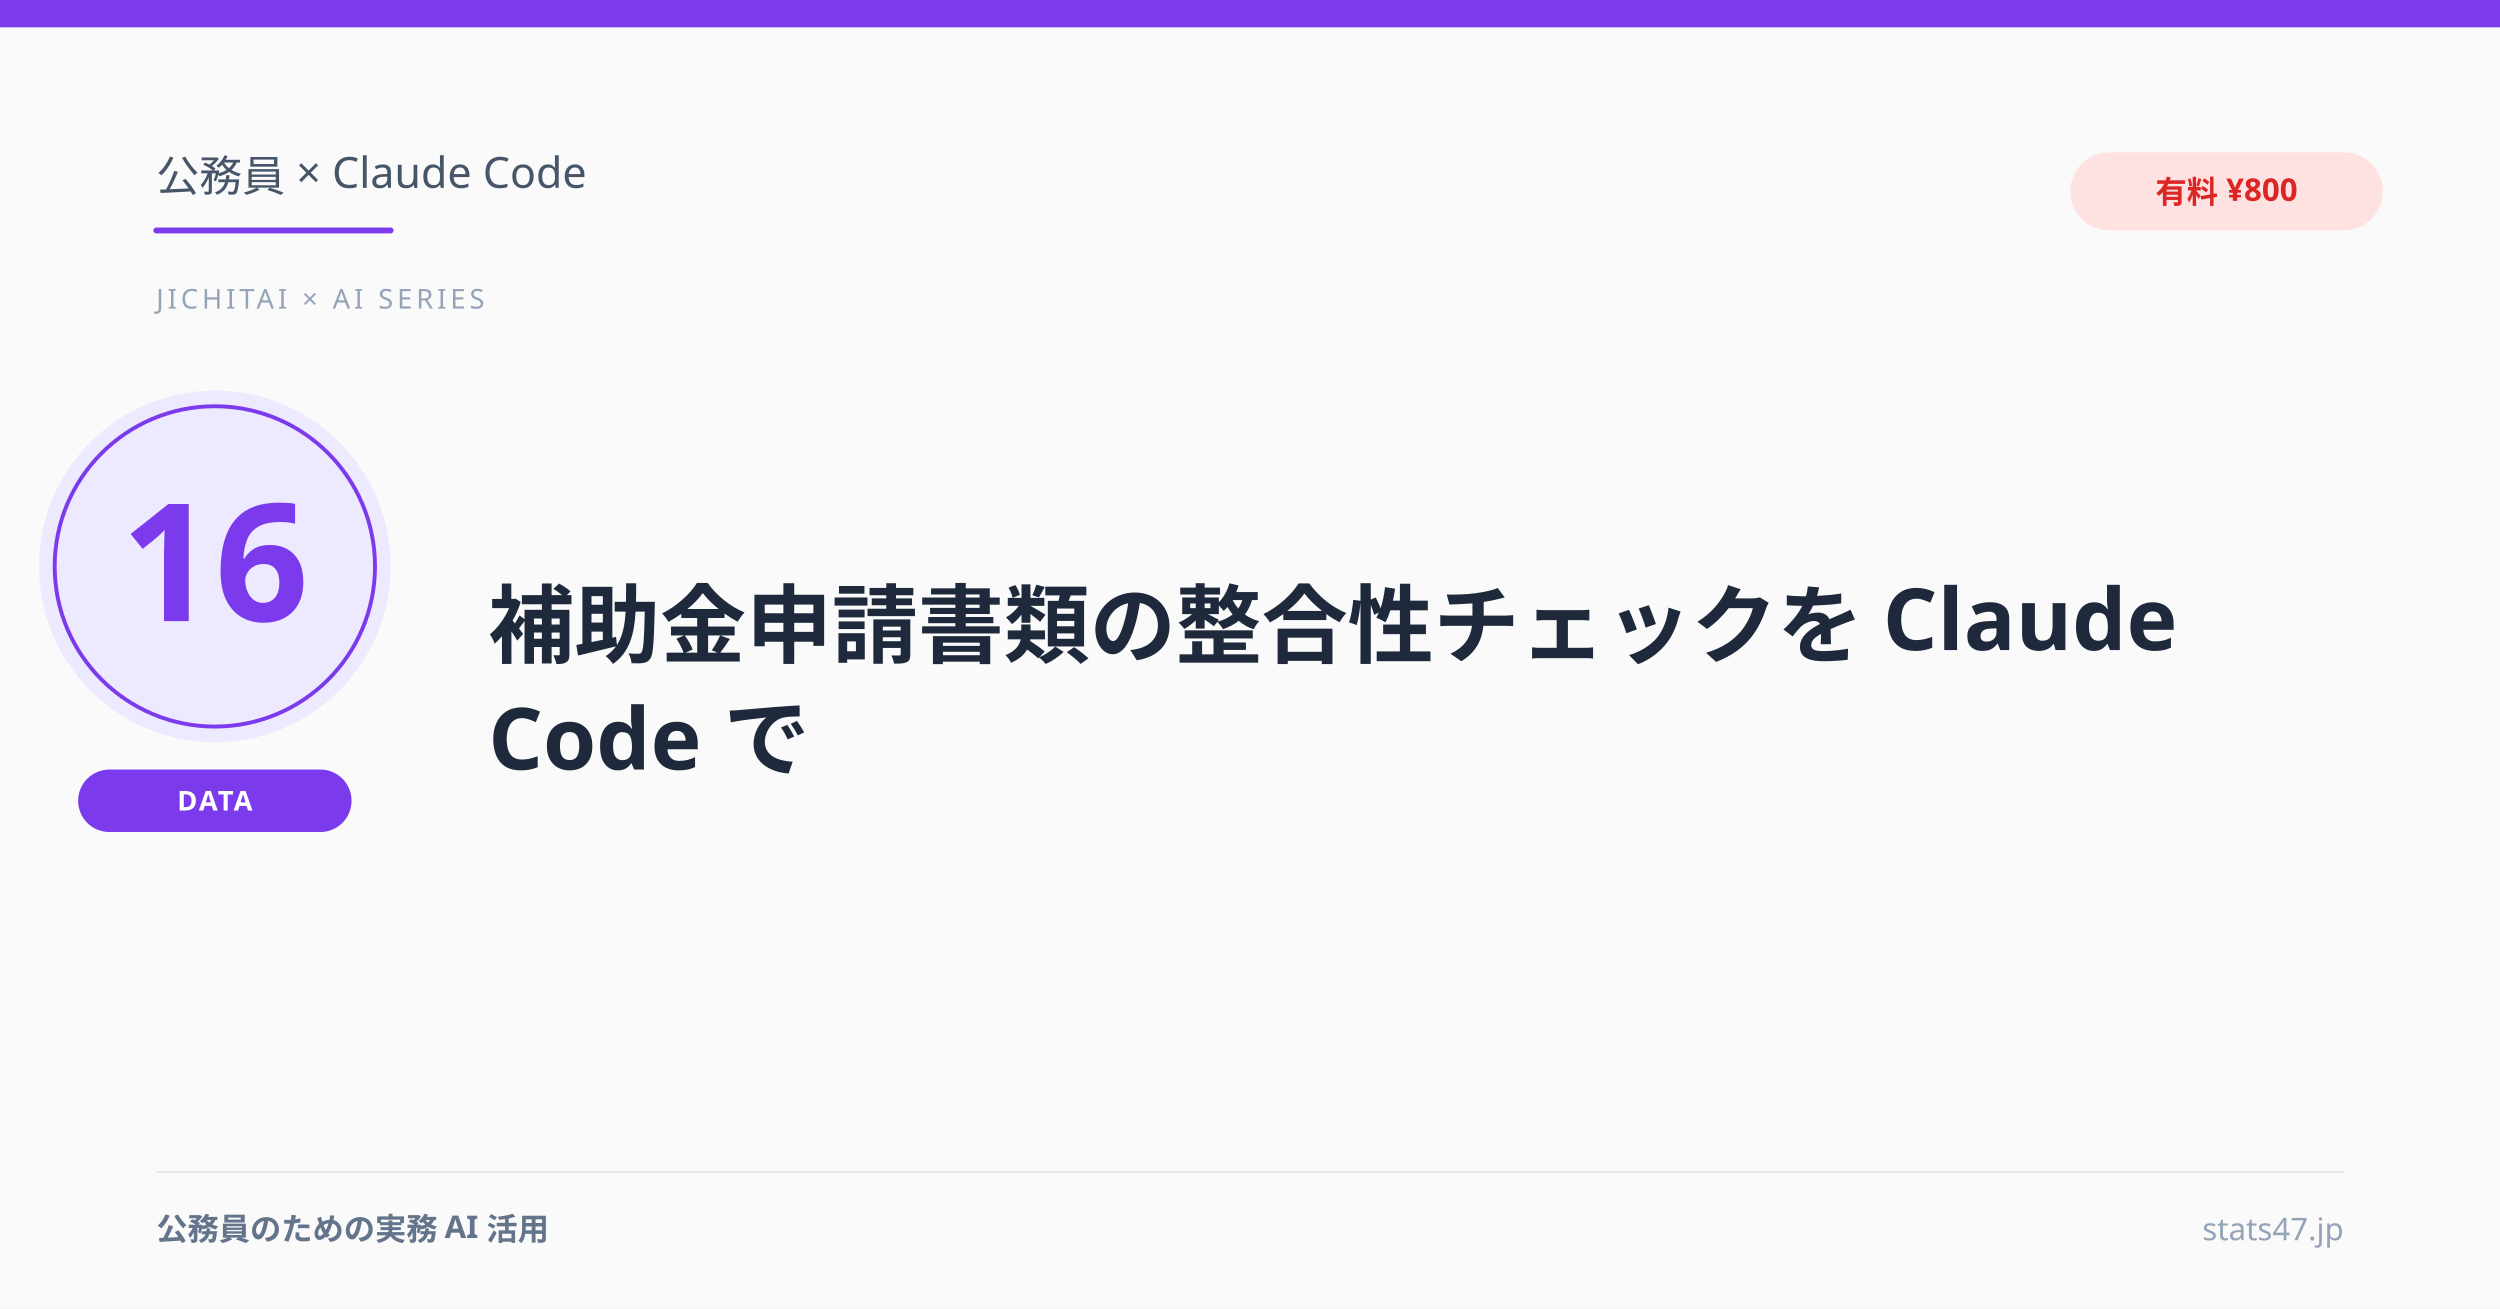
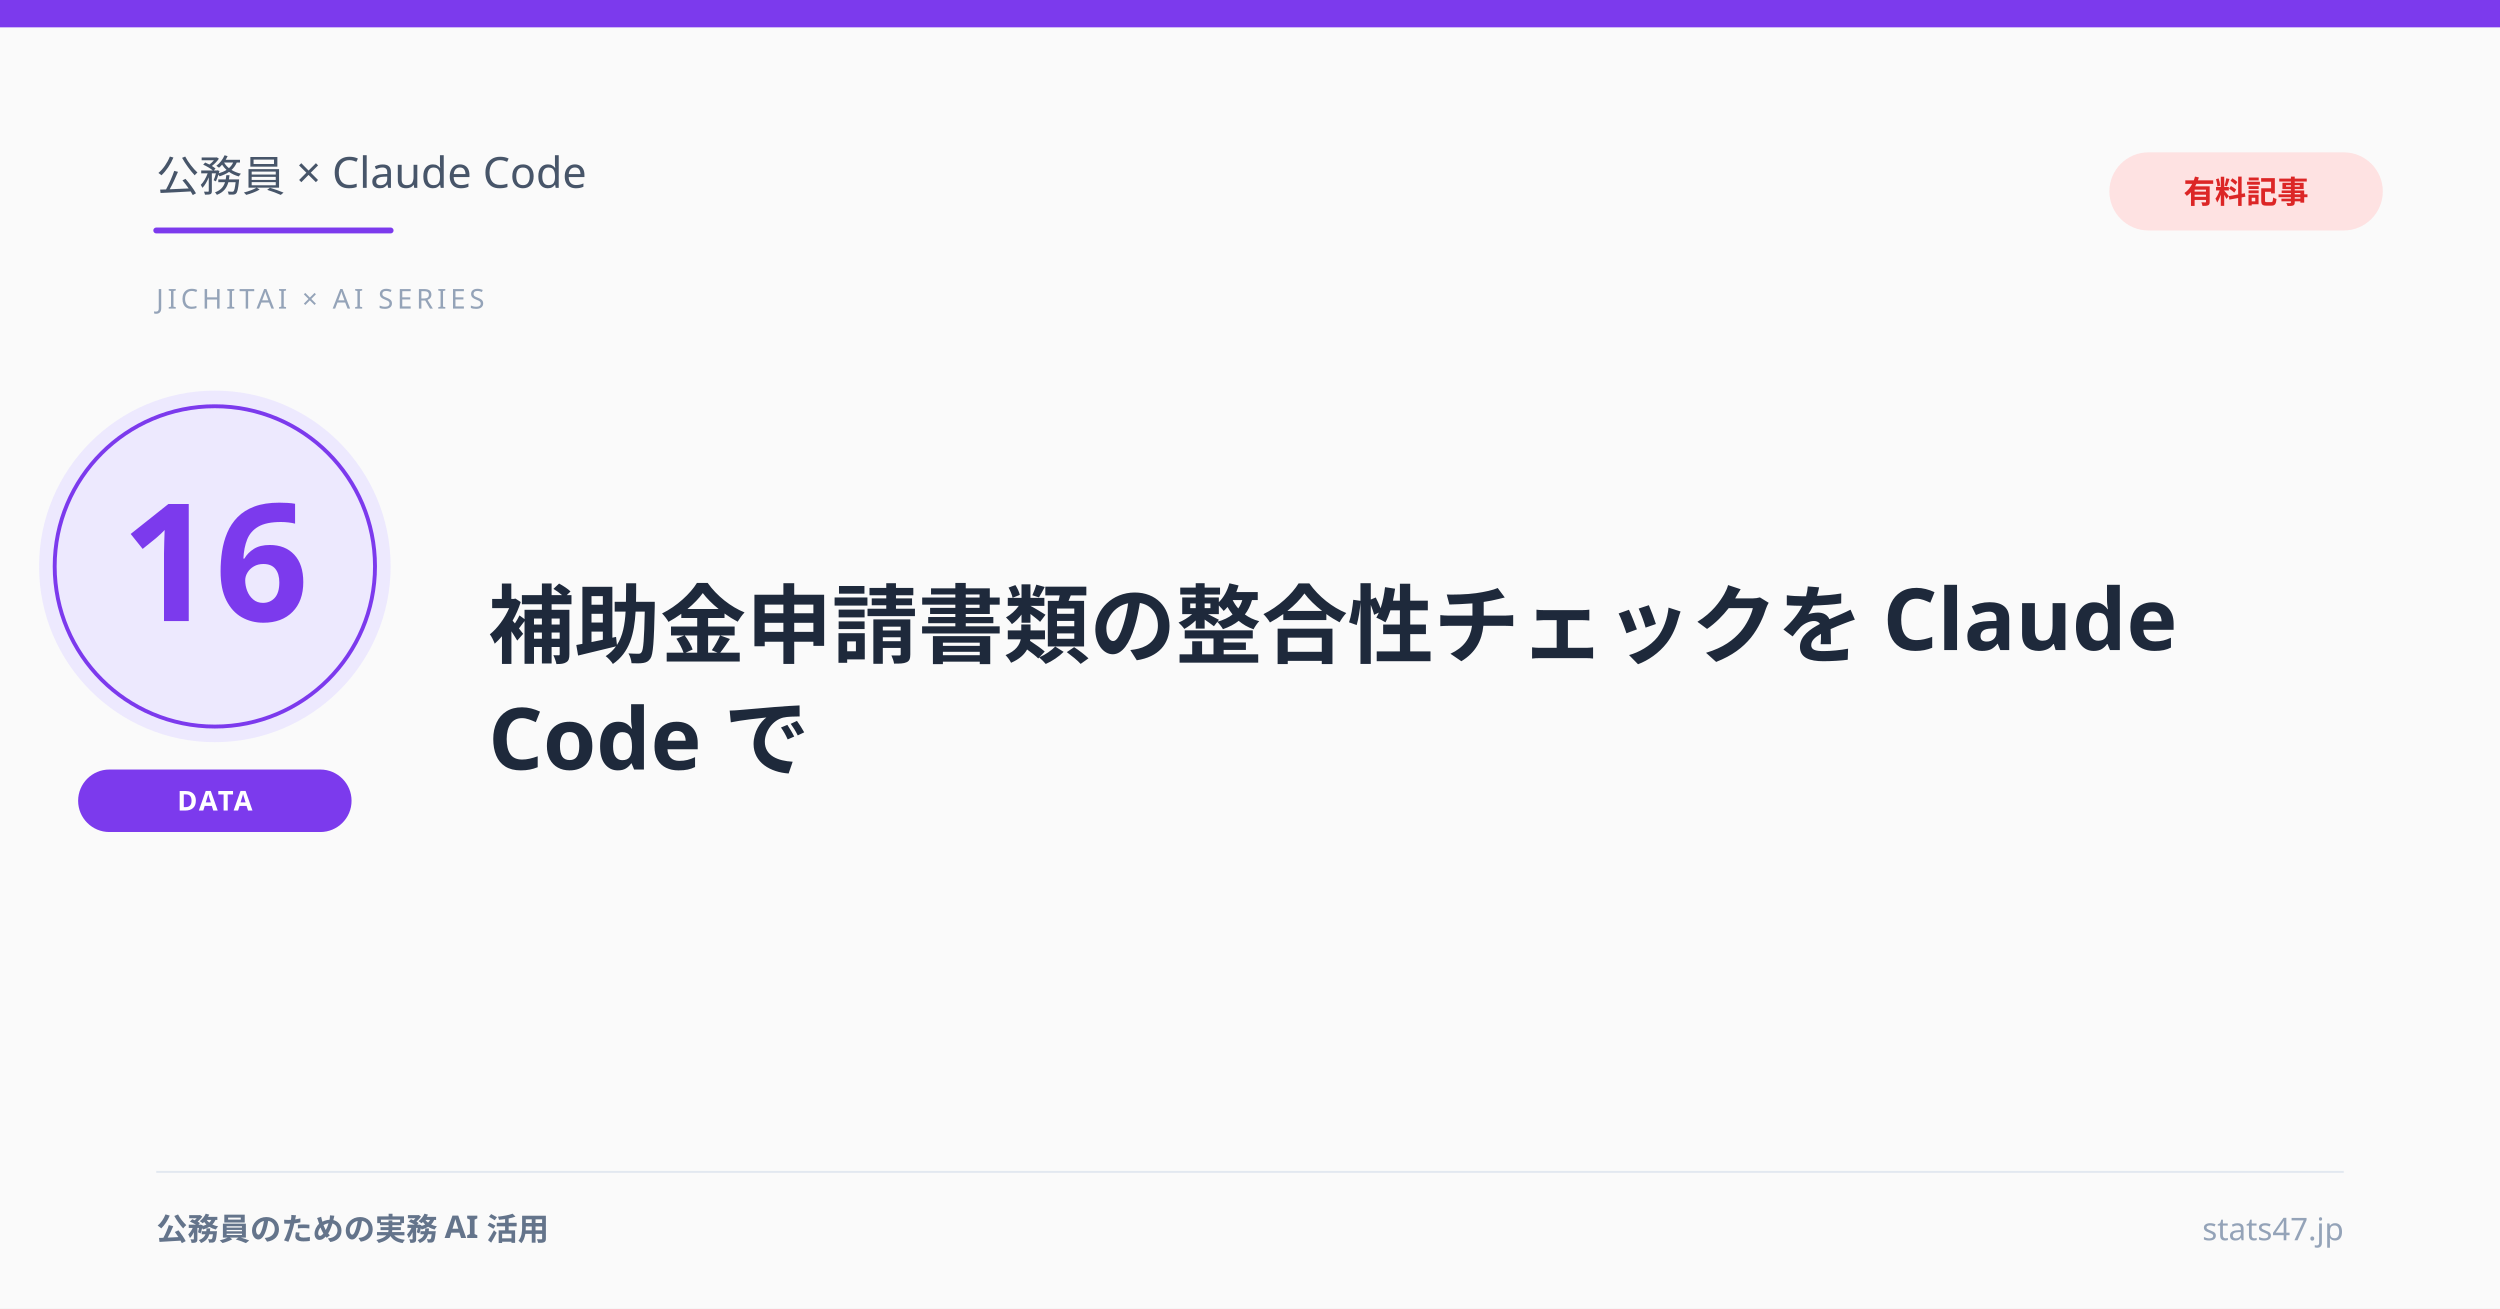
<svg xmlns="http://www.w3.org/2000/svg" viewBox="0 0 1280 670" width="1280" height="670">
  <style>
  text { font-family: 'Hiragino Kaku Gothic ProN', 'Yu Gothic', 'Noto Sans JP', sans-serif; }
</style>
  <rect width="1280" height="670" fill="#fafafa" />
  <rect x="0" y="0" width="1280" height="14" fill="#7c3aed" />
  <text x="80" y="98" font-size="22" font-weight="500" fill="#475569">公務員 × Claude Code</text>
  <line x1="80" y1="118" x2="200" y2="118" stroke="#7c3aed" stroke-width="3" stroke-linecap="round" />
  <text x="80" y="158" font-size="14" font-weight="500" fill="#94a3b8" letter-spacing="2">JICHITAI × AI SERIES</text>
  <circle cx="110" cy="290" r="90" fill="#ede9fe" />
  <circle cx="110" cy="290" r="82" fill="none" stroke="#7c3aed" stroke-width="2" />
  <text x="110" y="318" text-anchor="middle" font-size="84" font-weight="900" fill="#7c3aed">16</text>
  <rect x="40" y="394" width="140" height="32" rx="16" fill="#7c3aed" />
  <text x="110" y="415" text-anchor="middle" font-size="14" font-weight="700" fill="#ffffff" letter-spacing="1">DATA</text>
  <text x="250" y="336" font-size="44" font-weight="bold" fill="#1e293b">補助金申請書類の整合性チェックを Claude</text>
  <text x="250" y="394" font-size="44" font-weight="bold" fill="#1e293b">Code で</text>
-   <rect x="1060" y="78" width="160" height="40" rx="20" fill="#fee2e2" />
-   <text x="1140" y="104" text-anchor="middle" font-size="16" font-weight="700" fill="#dc2626">有料 ¥800</text>
+   <rect x="1080" y="78" width="140" height="40" rx="20" fill="#fee2e2" />
+   <text x="1150" y="104" text-anchor="middle" font-size="16" font-weight="700" fill="#dc2626">有料記事</text>
  <line x1="80" y1="600" x2="1200" y2="600" stroke="#e2e8f0" stroke-width="1" />
  <text x="80" y="635" font-size="16" font-weight="600" fill="#64748b">公務員のための実務 AI 活用</text>
  <text x="1200" y="635" text-anchor="end" font-size="16" font-weight="500" fill="#94a3b8">stats47.jp</text>
</svg>
